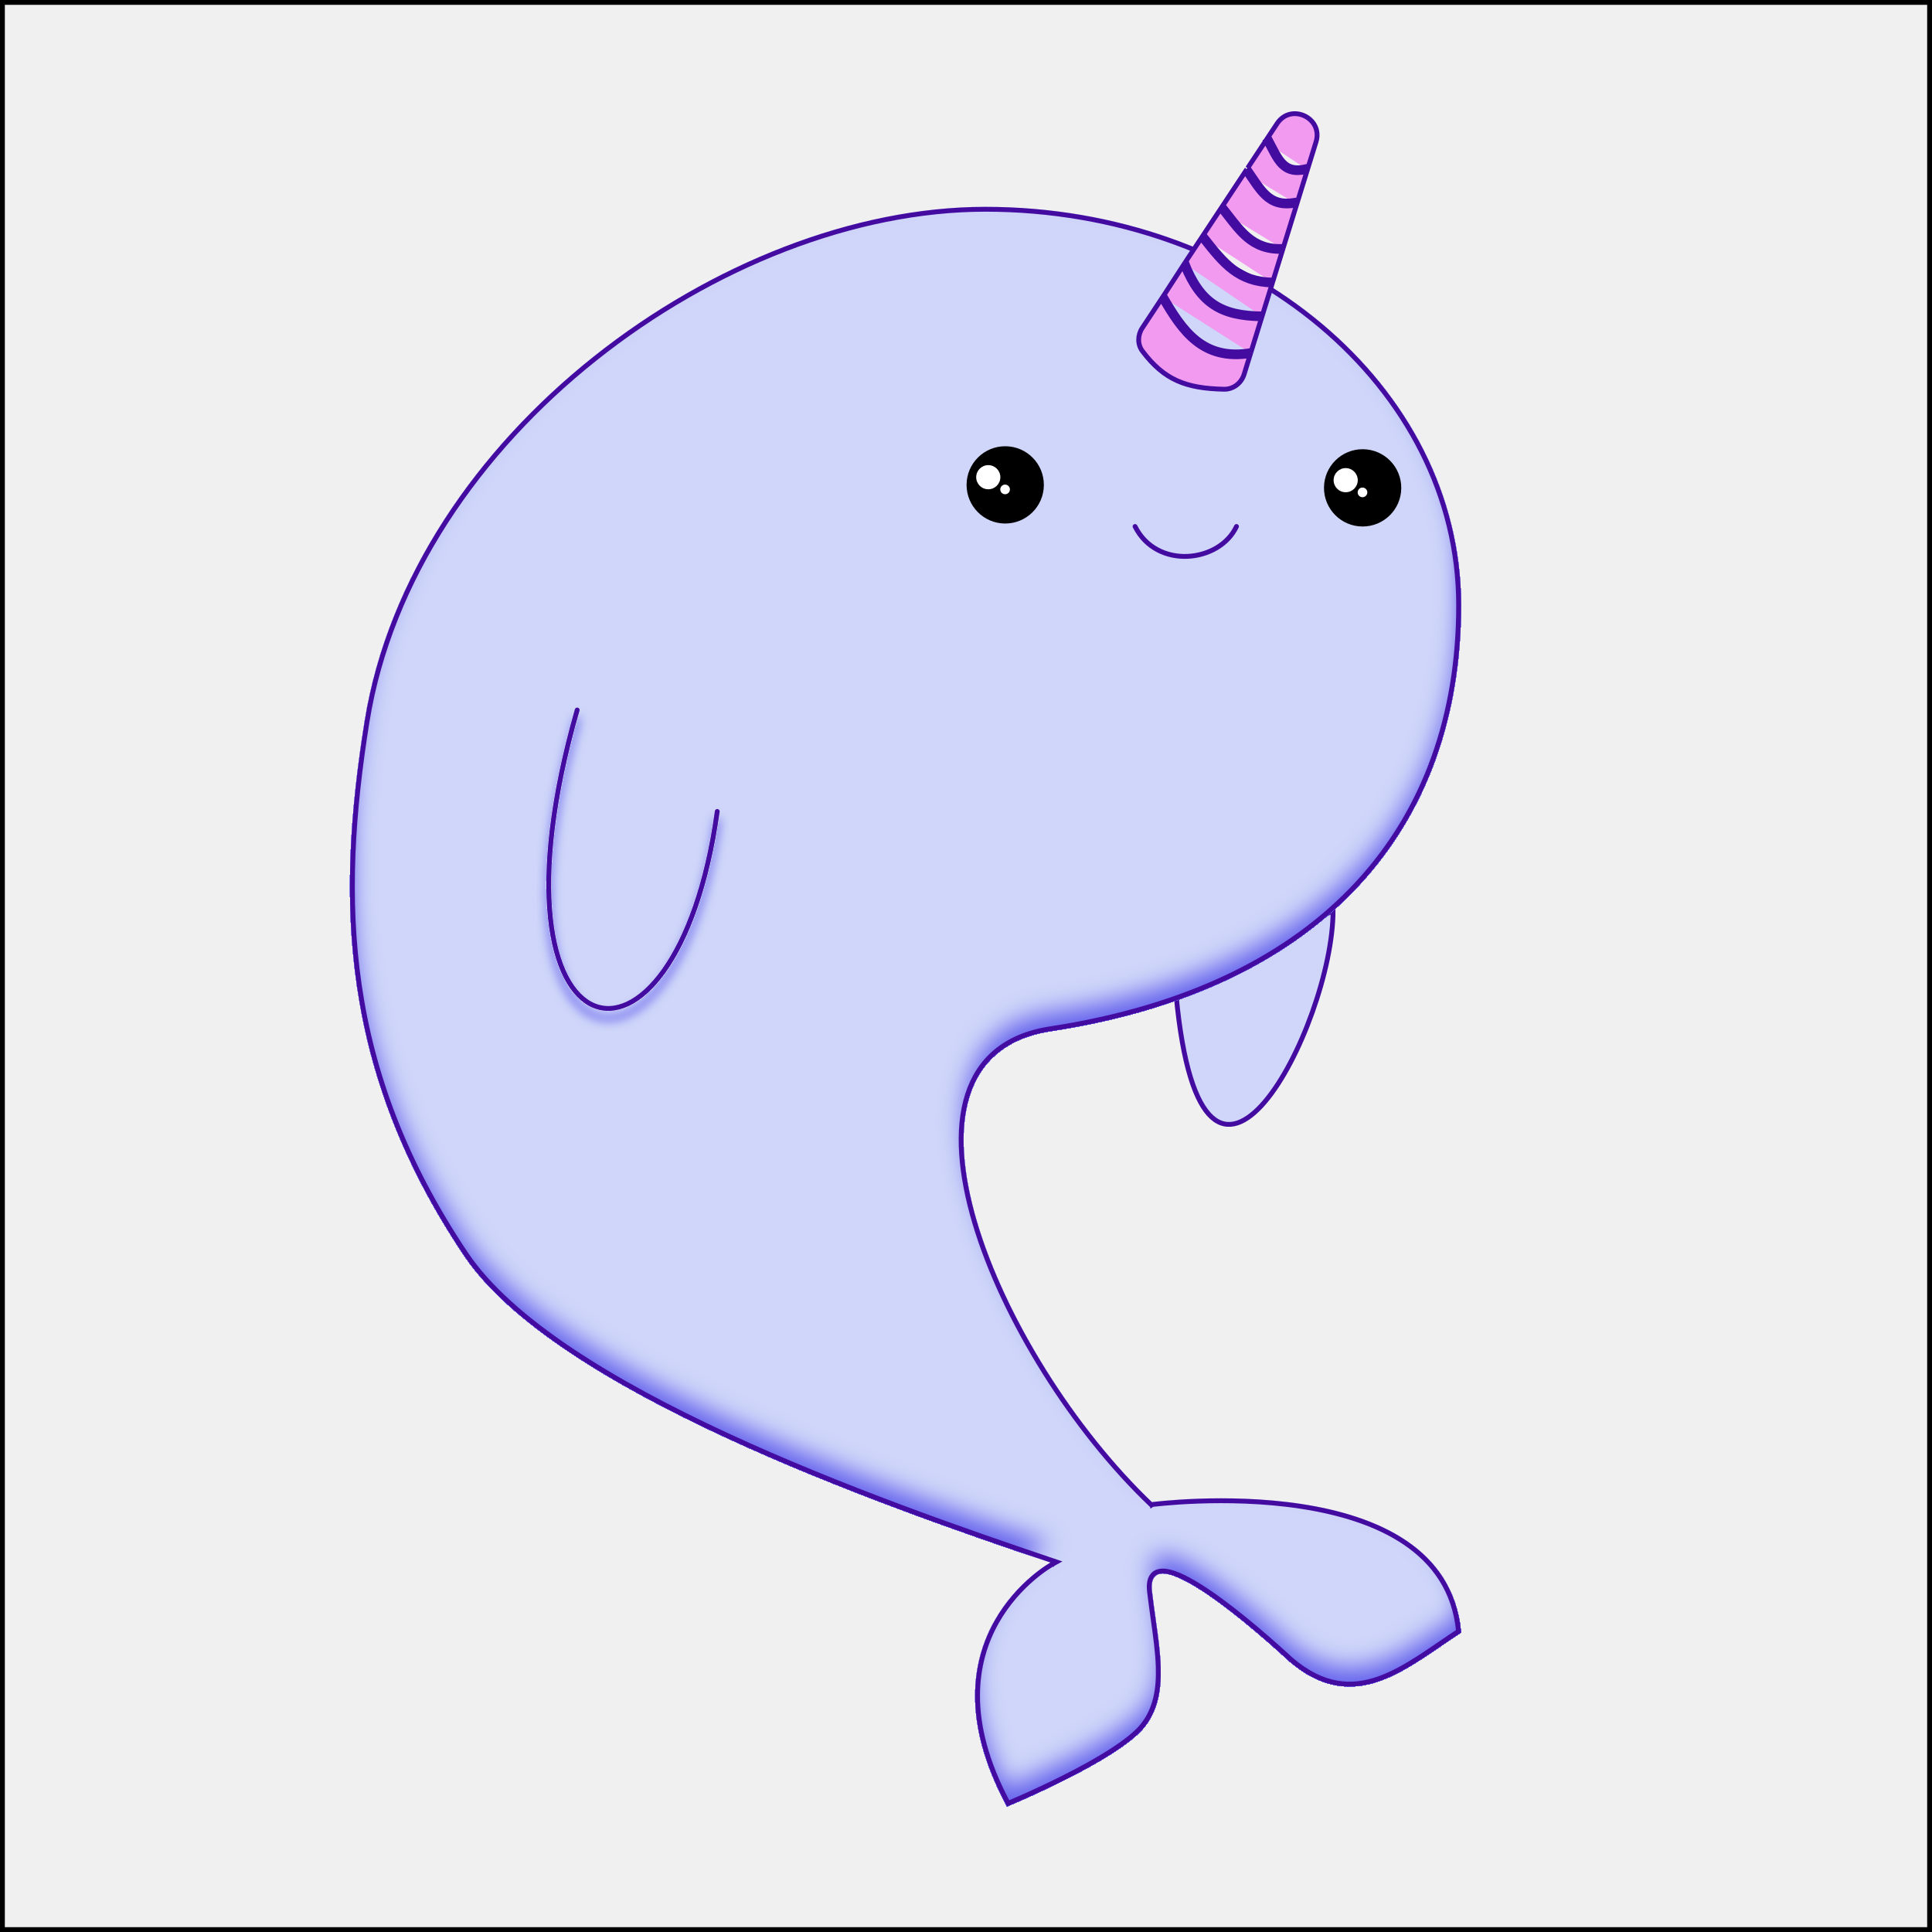
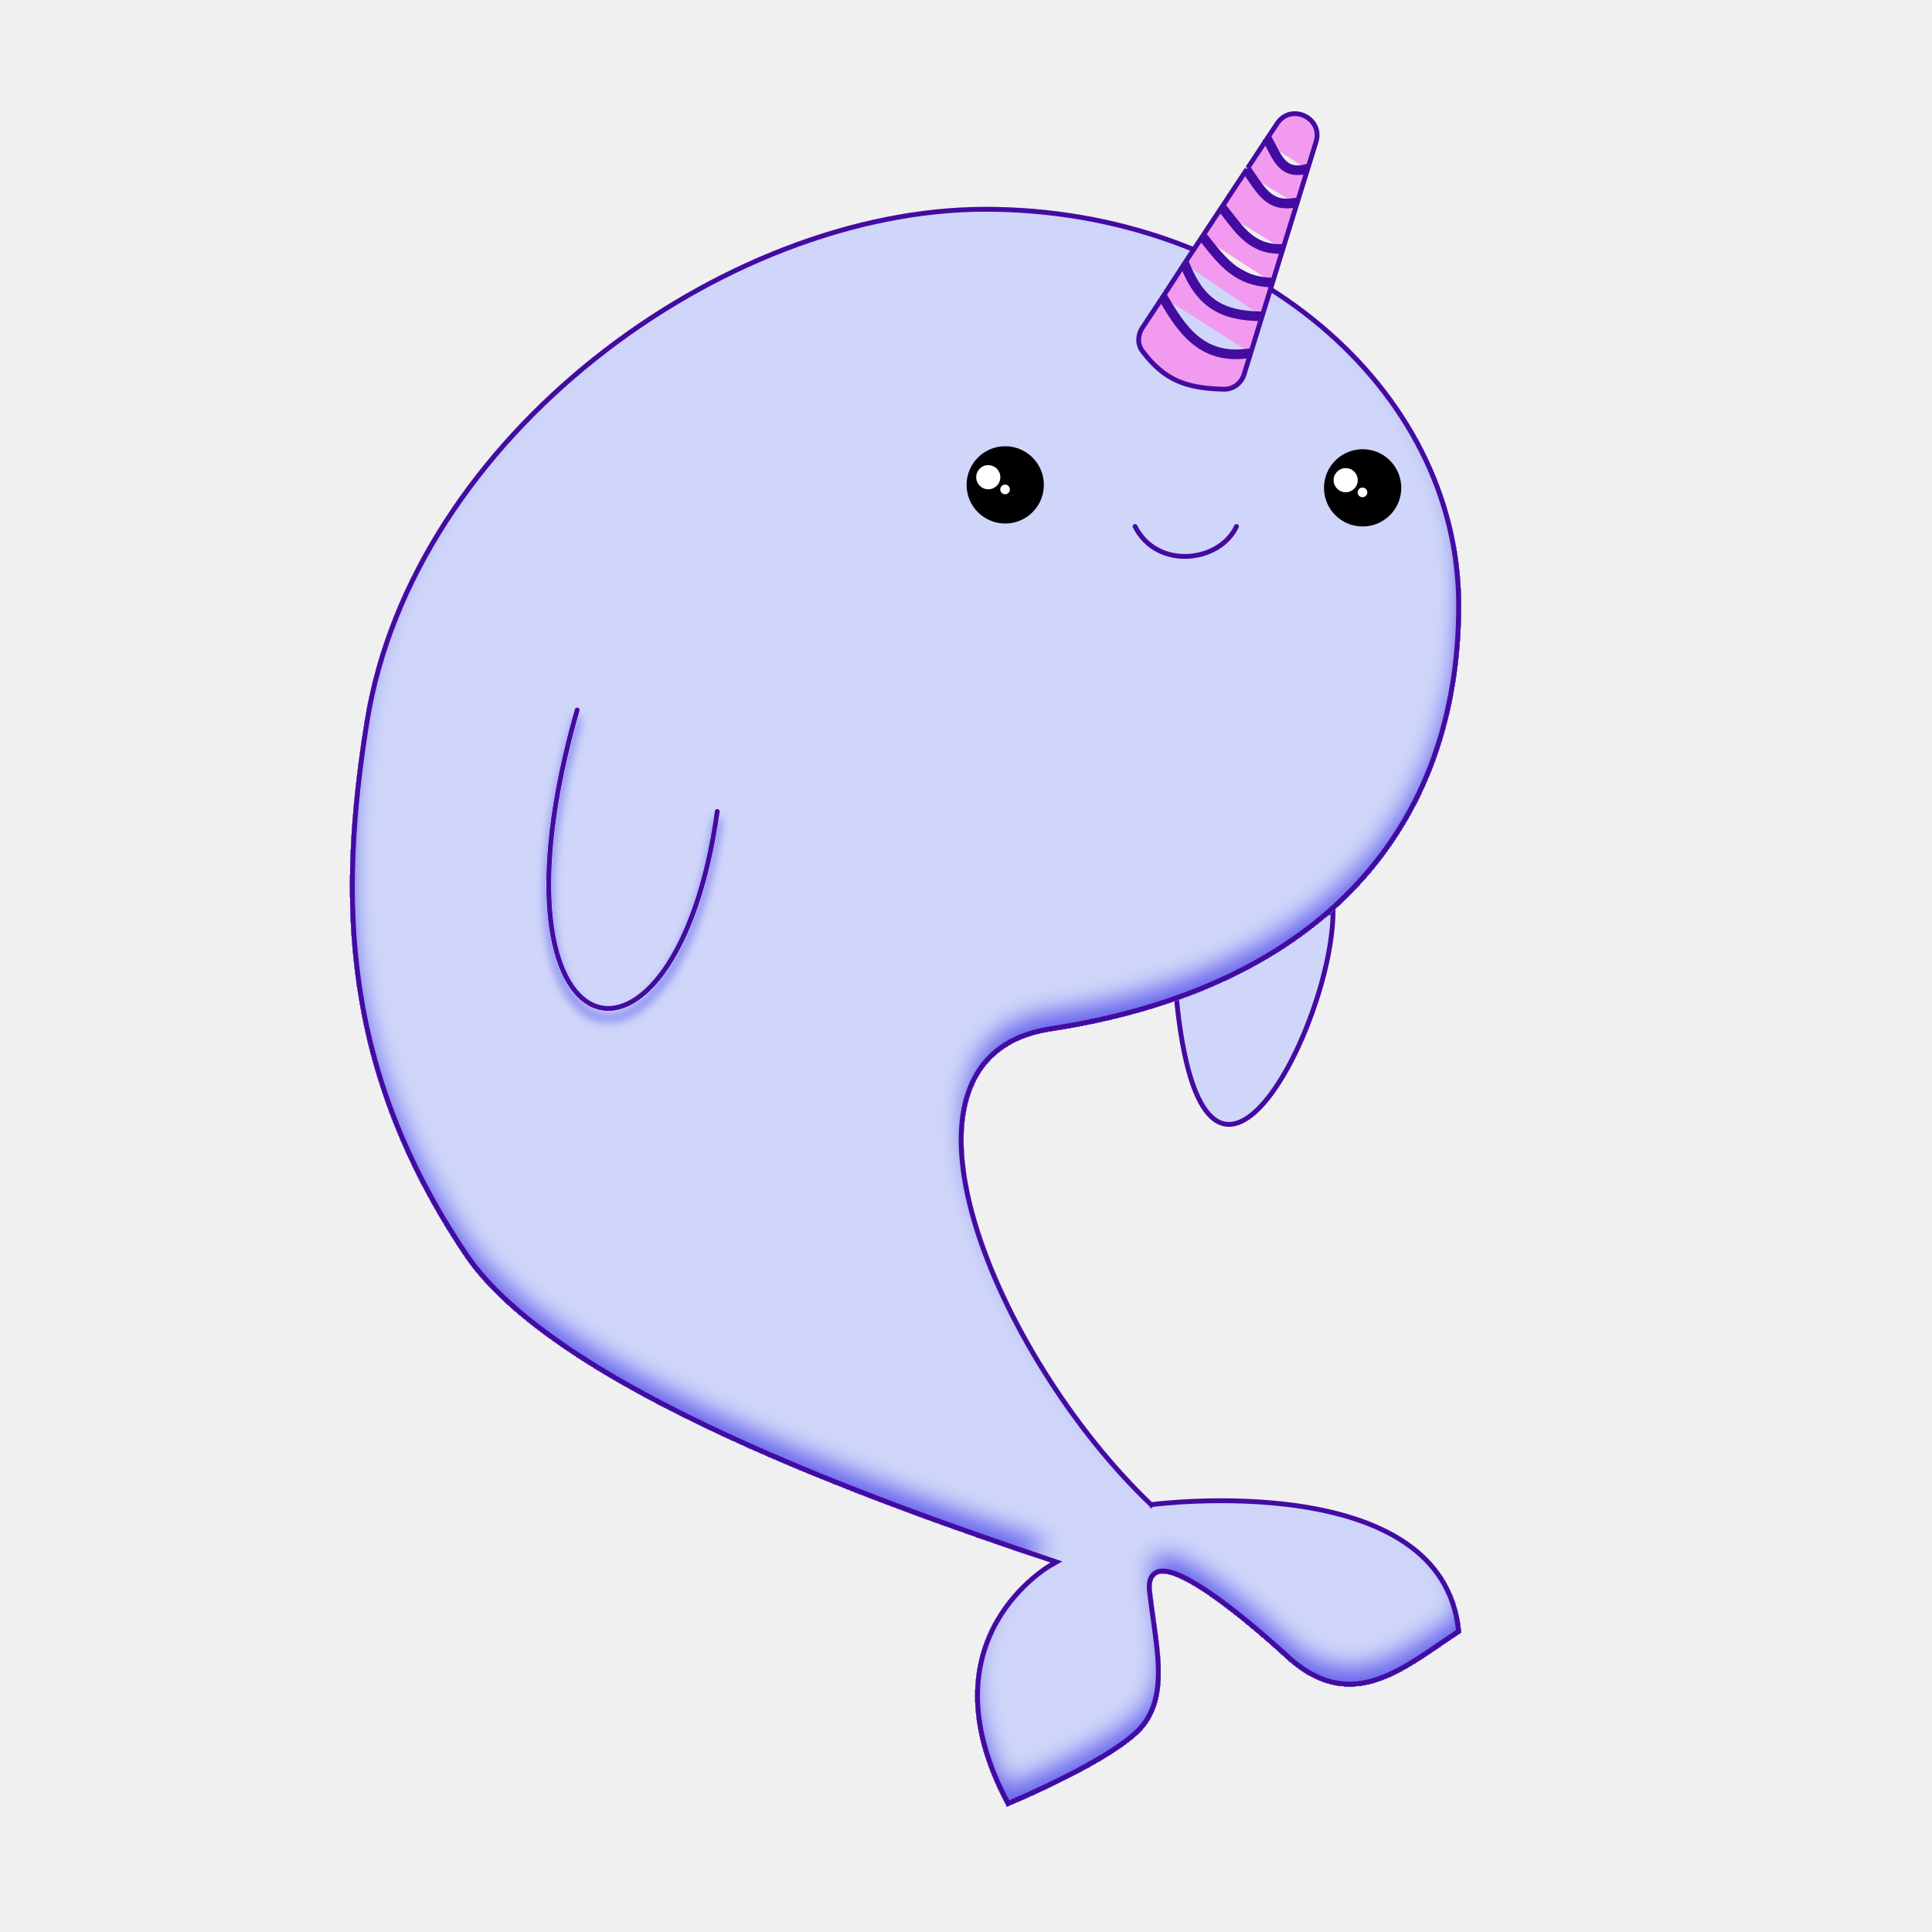
- <svg xmlns="http://www.w3.org/2000/svg" width="400" height="400" viewBox="0 0 400 400" fill="none">
+ <svg xmlns="http://www.w3.org/2000/svg" width="100%" height="100%" viewBox="0 0 400 400" fill="none">
  <g id="Narwhal">
    <g clip-path="url(#clip0_257_63)">
      <path id="Right_fin" d="M243.5 206C249 264.5 276 212.5 276 188.5L243.5 206Z" fill="#CFD6F9" stroke="#440BA1" stroke-linecap="round" />
      <g id="Body">
        <g filter="url(#filter0_i_257_63)">
          <path d="M302.5 125.327C302.5 170.89 274.717 204.744 217.5 213.5C180.677 219.135 206.721 280.64 238.5 311C238.5 311 299.5 303 302.5 338C291.26 345.289 280.5 355.5 267 344C255.56 333.435 237.258 318.792 238.5 329.5C239.801 340.712 242.5 350.493 237 357.5C231.5 364.507 208.5 374 208.5 374C189.5 339 217.5 323.5 217.5 323.5C181.561 311.365 114.814 287.912 96 259.827C70.325 221.5 69.571 186.355 75.5 149.327C85 90 149.6 42.827 204 42.827C258.4 42.827 302.5 79.763 302.5 125.327Z" fill="#CFD6F9" />
        </g>
        <path d="M217.742 323.937L218.733 323.389L217.66 323.026C199.691 316.959 174.042 308.069 150.538 297.191C138.786 291.752 127.581 285.82 118.146 279.502C108.705 273.18 101.067 266.491 96.415 259.549C70.836 221.365 70.076 186.364 75.994 149.406C80.719 119.895 99.158 93.373 123.224 74.221C147.292 55.067 176.935 43.327 204 43.327C258.211 43.327 302 80.119 302 125.327C302 148.003 295.089 167.73 281.089 182.877C267.087 198.028 245.951 208.641 217.424 213.006C212.749 213.721 209.039 215.329 206.208 217.677C203.375 220.026 201.446 223.095 200.301 226.69C198.017 233.862 198.843 243.142 201.795 253.12C207.702 273.086 222.208 296.127 238.155 311.362L238.328 311.527L238.565 311.496L238.5 311C238.565 311.496 238.565 311.496 238.565 311.496L238.567 311.495L238.575 311.494L238.607 311.49L238.628 311.488C238.655 311.484 238.691 311.48 238.736 311.474C238.85 311.461 239.019 311.44 239.241 311.416C239.686 311.366 240.339 311.297 241.172 311.223C242.838 311.073 245.223 310.898 248.096 310.797C253.843 310.594 261.529 310.688 269.3 311.869C277.078 313.052 284.901 315.317 290.953 319.429C296.917 323.481 301.167 329.326 301.975 337.745C300.695 338.581 299.421 339.451 298.154 340.317L298.019 340.409C296.622 341.364 295.233 342.312 293.839 343.209C291.05 345.005 288.268 346.58 285.432 347.574C282.602 348.566 279.728 348.974 276.749 348.447C273.772 347.919 270.65 346.451 267.332 343.626C261.608 338.341 254.148 332.016 248.258 328.348C246.783 327.43 245.397 326.672 244.153 326.137C242.916 325.606 241.784 325.281 240.83 325.263C239.858 325.245 239.01 325.55 238.483 326.337C237.981 327.089 237.843 328.176 238.003 329.558C238.228 331.493 238.491 333.371 238.747 335.193C239.239 338.702 239.702 342.001 239.801 345.093C239.949 349.762 239.253 353.82 236.607 357.191C235.287 358.873 232.879 360.742 229.957 362.613C227.047 364.476 223.673 366.311 220.462 367.931C217.253 369.551 214.213 370.953 211.976 371.951C210.858 372.449 209.94 372.846 209.303 373.119C209.072 373.217 208.879 373.299 208.725 373.364C199.551 356.213 201.81 343.899 206.311 335.87C208.588 331.808 211.451 328.821 213.748 326.848C214.895 325.862 215.899 325.132 216.614 324.649C216.971 324.407 217.256 324.228 217.45 324.11C217.547 324.051 217.622 324.007 217.671 323.978C217.696 323.964 217.714 323.953 217.726 323.946L217.739 323.939L217.742 323.938L217.742 323.937L217.742 323.937Z" stroke="#440BA1" />
      </g>
      <path id="Mouth" d="M235 109C239.5 118 252.5 116.5 256 109" stroke="#440BA1" stroke-linecap="round" />
      <g id="Eyes">
        <circle id="eye" cx="208.12" cy="100.39" r="8" transform="rotate(0.475854 208.12 100.39)" fill="black" />
        <g id="eye_reflection">
          <circle id="big" cx="204.612" cy="98.8" r="2.5" transform="rotate(0.475854 204.612 98.8002)" fill="white" />
          <path id="small" d="M209.091 101.337C209.087 101.89 208.635 102.334 208.083 102.329C207.531 102.325 207.087 101.873 207.091 101.321C207.096 100.769 207.547 100.325 208.1 100.329C208.652 100.334 209.096 100.785 209.091 101.337Z" fill="white" />
        </g>
        <g id="eye_reflection_2">
          <circle id="eye_2" cx="282.117" cy="101.005" r="8" transform="rotate(0.475854 282.117 101.005)" fill="black" />
          <g id="eye_reflection_3">
            <circle id="big_2" cx="278.61" cy="99.415" r="2.5" transform="rotate(0.475854 278.61 99.4148)" fill="white" />
            <path id="small_2" d="M283.089 101.952C283.084 102.504 282.633 102.948 282.08 102.944C281.528 102.939 281.084 102.488 281.089 101.936C281.093 101.383 281.545 100.939 282.097 100.944C282.649 100.948 283.093 101.4 283.089 101.952Z" fill="white" />
          </g>
        </g>
      </g>
      <path id="Tusk" d="M240.735 61.486C244.793 68.533 249.072 74.727 258.939 73.099M245.223 54.575C248.488 62.797 252.834 65.396 261.292 65.497M254.236 44.582C257.22 48.448 259.791 51.777 265.613 51.532M259.042 36.528C261.472 40.137 263.251 42.779 268 42M263.081 30.117C264.862 33.575 266.129 36.036 270.5 35M249.177 49.225C253.295 54.461 256.356 58.352 263.458 58.496M241.042 61.016L244.89 55.087C246.511 59.059 248.425 61.763 251.014 63.485C253.653 65.24 256.926 65.93 261.138 65.995L259.105 72.563C254.15 73.439 250.678 72.313 247.933 70.125C245.166 67.919 243.105 64.612 241.042 61.016ZM251.568 62.652C249.078 60.996 247.198 58.301 245.559 54.062L248.66 49.377C248.709 49.438 248.757 49.5 248.805 49.561C250.866 52.182 252.713 54.529 254.963 56.218C257.173 57.878 259.761 58.895 263.304 58.993L261.446 64.999C257.175 64.963 254.037 64.294 251.568 62.652ZM249.393 48.691L248.811 49.149L252.645 43.356C253.043 43.856 253.432 44.359 253.816 44.857C255.16 46.598 256.459 48.282 258.006 49.564C259.913 51.146 262.208 52.136 265.457 52.038L263.612 57.999C260.121 57.953 257.659 56.992 255.563 55.419C253.42 53.81 251.646 51.555 249.547 48.886L249.393 48.691ZM253.391 42.688L252.747 43.202L257.793 35.579C258.082 35.997 258.358 36.407 258.628 36.808L258.667 36.865C259.01 37.376 259.345 37.872 259.678 38.343C260.343 39.281 261.017 40.138 261.779 40.833C262.547 41.532 263.409 42.072 264.449 42.372C265.488 42.672 266.674 42.724 268.081 42.493L267.919 41.507C266.626 41.718 265.594 41.661 264.726 41.411C263.861 41.161 263.13 40.711 262.453 40.094C261.77 39.472 261.146 38.685 260.494 37.764C260.169 37.306 259.841 36.819 259.496 36.307L259.456 36.247C259.124 35.755 258.778 35.24 258.41 34.714L258.328 34.771L264.413 25.578C267.284 21.24 274.002 24.423 272.464 29.392L270.599 35.419L270.385 34.514C269.229 34.788 268.342 34.796 267.629 34.625C266.924 34.455 266.354 34.101 265.843 33.585C265.326 33.063 264.871 32.377 264.406 31.55C264.116 31.035 263.834 30.487 263.533 29.902C263.345 29.538 263.151 29.16 262.942 28.766L262.058 29.234C262.254 29.603 262.444 29.972 262.63 30.333C262.939 30.933 263.237 31.512 263.534 32.04C264.014 32.894 264.521 33.671 265.133 34.289C265.753 34.915 266.481 35.377 267.396 35.597C268.294 35.813 269.334 35.786 270.575 35.496L265.77 51.024C262.585 51.197 260.434 50.279 258.644 48.794C257.191 47.59 255.984 46.027 254.656 44.306C254.249 43.78 253.831 43.238 253.391 42.688ZM258.775 73.631L257.58 77.492C257.007 79.343 255.319 80.627 253.411 80.585C249.466 80.5 246.381 80.021 243.723 78.829C241.072 77.641 238.804 75.726 236.527 72.698C235.485 71.313 235.512 69.393 236.494 67.906L240.427 61.952C242.408 65.381 244.496 68.664 247.31 70.907C250.196 73.208 253.815 74.392 258.775 73.631Z" fill="#F29AEF" stroke="#440BA1" />
      <g id="Left_fin" filter="url(#filter1_d_257_63)">
        <path d="M119.5 147C98.434 220.626 140 229.5 148.5 168" stroke="#440BA1" stroke-linecap="round" />
      </g>
    </g>
-     <rect x="0.5" y="0.5" width="399" height="399" stroke="black" />
  </g>
  <defs>
    <filter id="filter0_i_257_63" x="72.456" y="38.827" width="230.044" height="335.173" filterUnits="userSpaceOnUse" color-interpolation-filters="sRGB">
      <feFlood flood-opacity="0" result="BackgroundImageFix" />
      <feBlend mode="normal" in="SourceGraphic" in2="BackgroundImageFix" result="shape" />
      <feColorMatrix in="SourceAlpha" type="matrix" values="0 0 0 0 0 0 0 0 0 0 0 0 0 0 0 0 0 0 127 0" result="hardAlpha" />
      <feOffset dy="-4" />
      <feGaussianBlur stdDeviation="2.5" />
      <feComposite in2="hardAlpha" operator="arithmetic" k2="-1" k3="1" />
      <feColorMatrix type="matrix" values="0 0 0 0 0.397 0 0 0 0 0.387 0 0 0 0 0.93 0 0 0 1 0" />
      <feBlend mode="normal" in2="shape" result="effect1_innerShadow_257_63" />
    </filter>
    <filter id="filter1_d_257_63" x="111.11" y="146.5" width="39.89" height="66.794" filterUnits="userSpaceOnUse" color-interpolation-filters="sRGB">
      <feFlood flood-opacity="0" result="BackgroundImageFix" />
      <feColorMatrix in="SourceAlpha" type="matrix" values="0 0 0 0 0 0 0 0 0 0 0 0 0 0 0 0 0 0 127 0" result="hardAlpha" />
      <feOffset dy="2" />
      <feGaussianBlur stdDeviation="1" />
      <feComposite in2="hardAlpha" operator="out" />
      <feColorMatrix type="matrix" values="0 0 0 0 0.396 0 0 0 0 0.388 0 0 0 0 0.929 0 0 0 1 0" />
      <feBlend mode="normal" in2="BackgroundImageFix" result="effect1_dropShadow_257_63" />
      <feBlend mode="normal" in="SourceGraphic" in2="effect1_dropShadow_257_63" result="shape" />
    </filter>
    <clipPath id="clip0_257_63">
      <rect width="400" height="400" fill="white" />
    </clipPath>
  </defs>
</svg>
